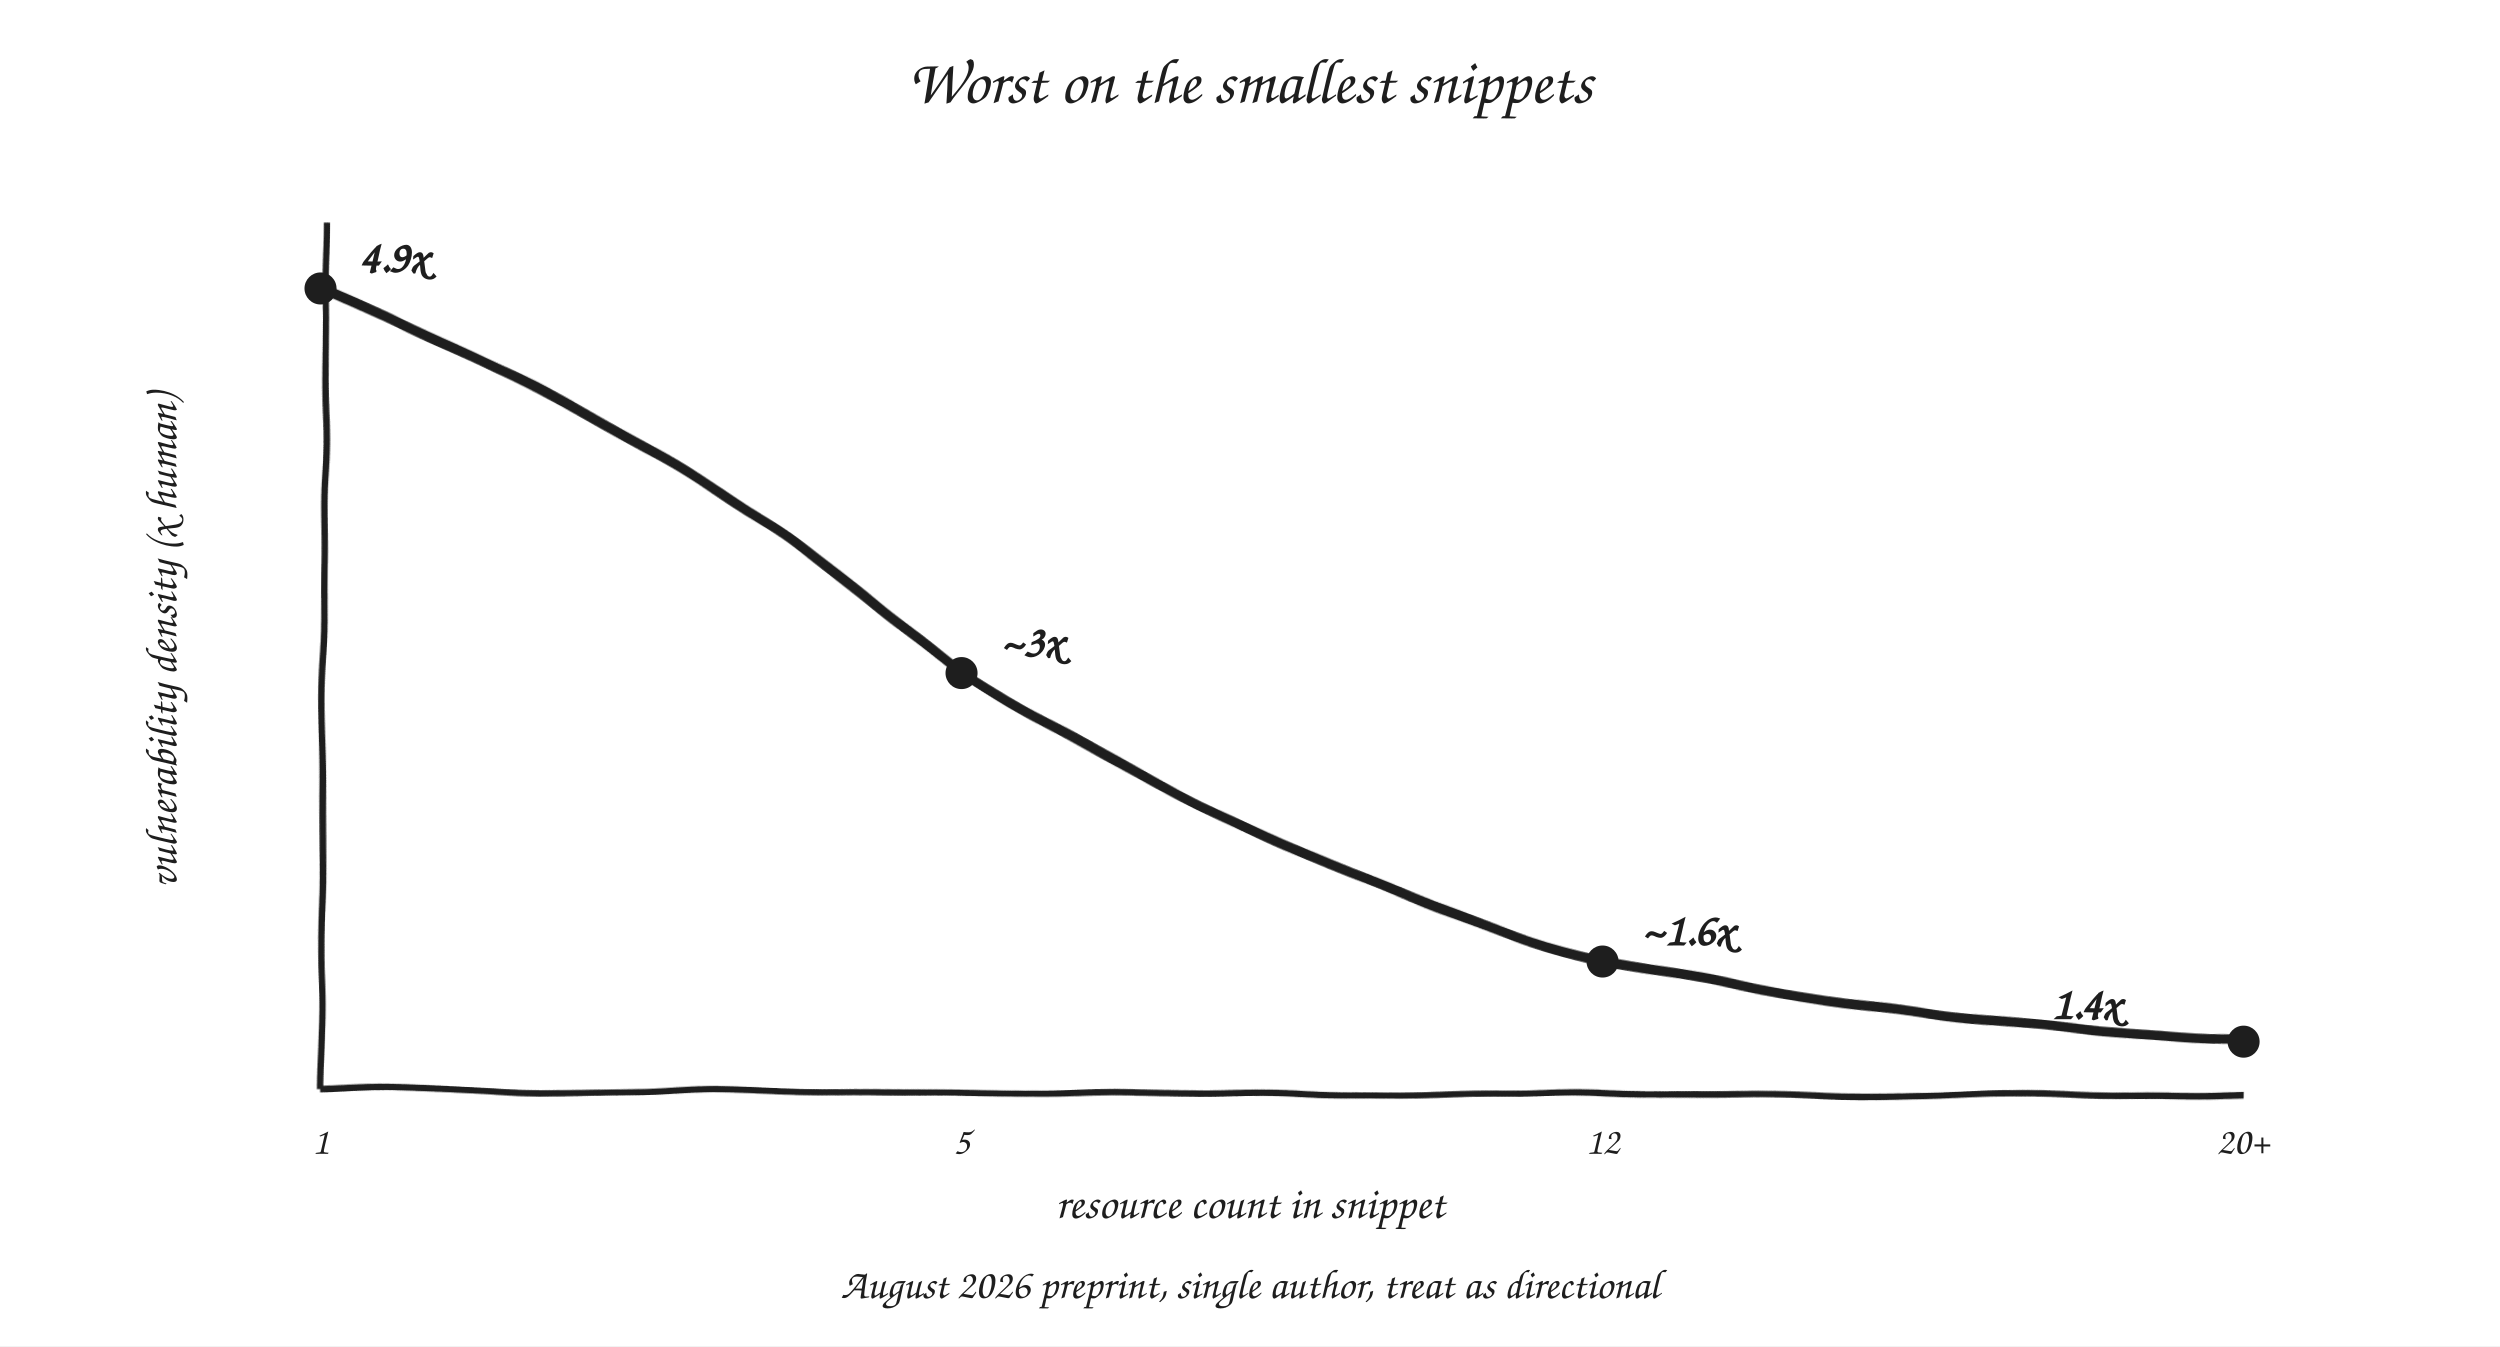
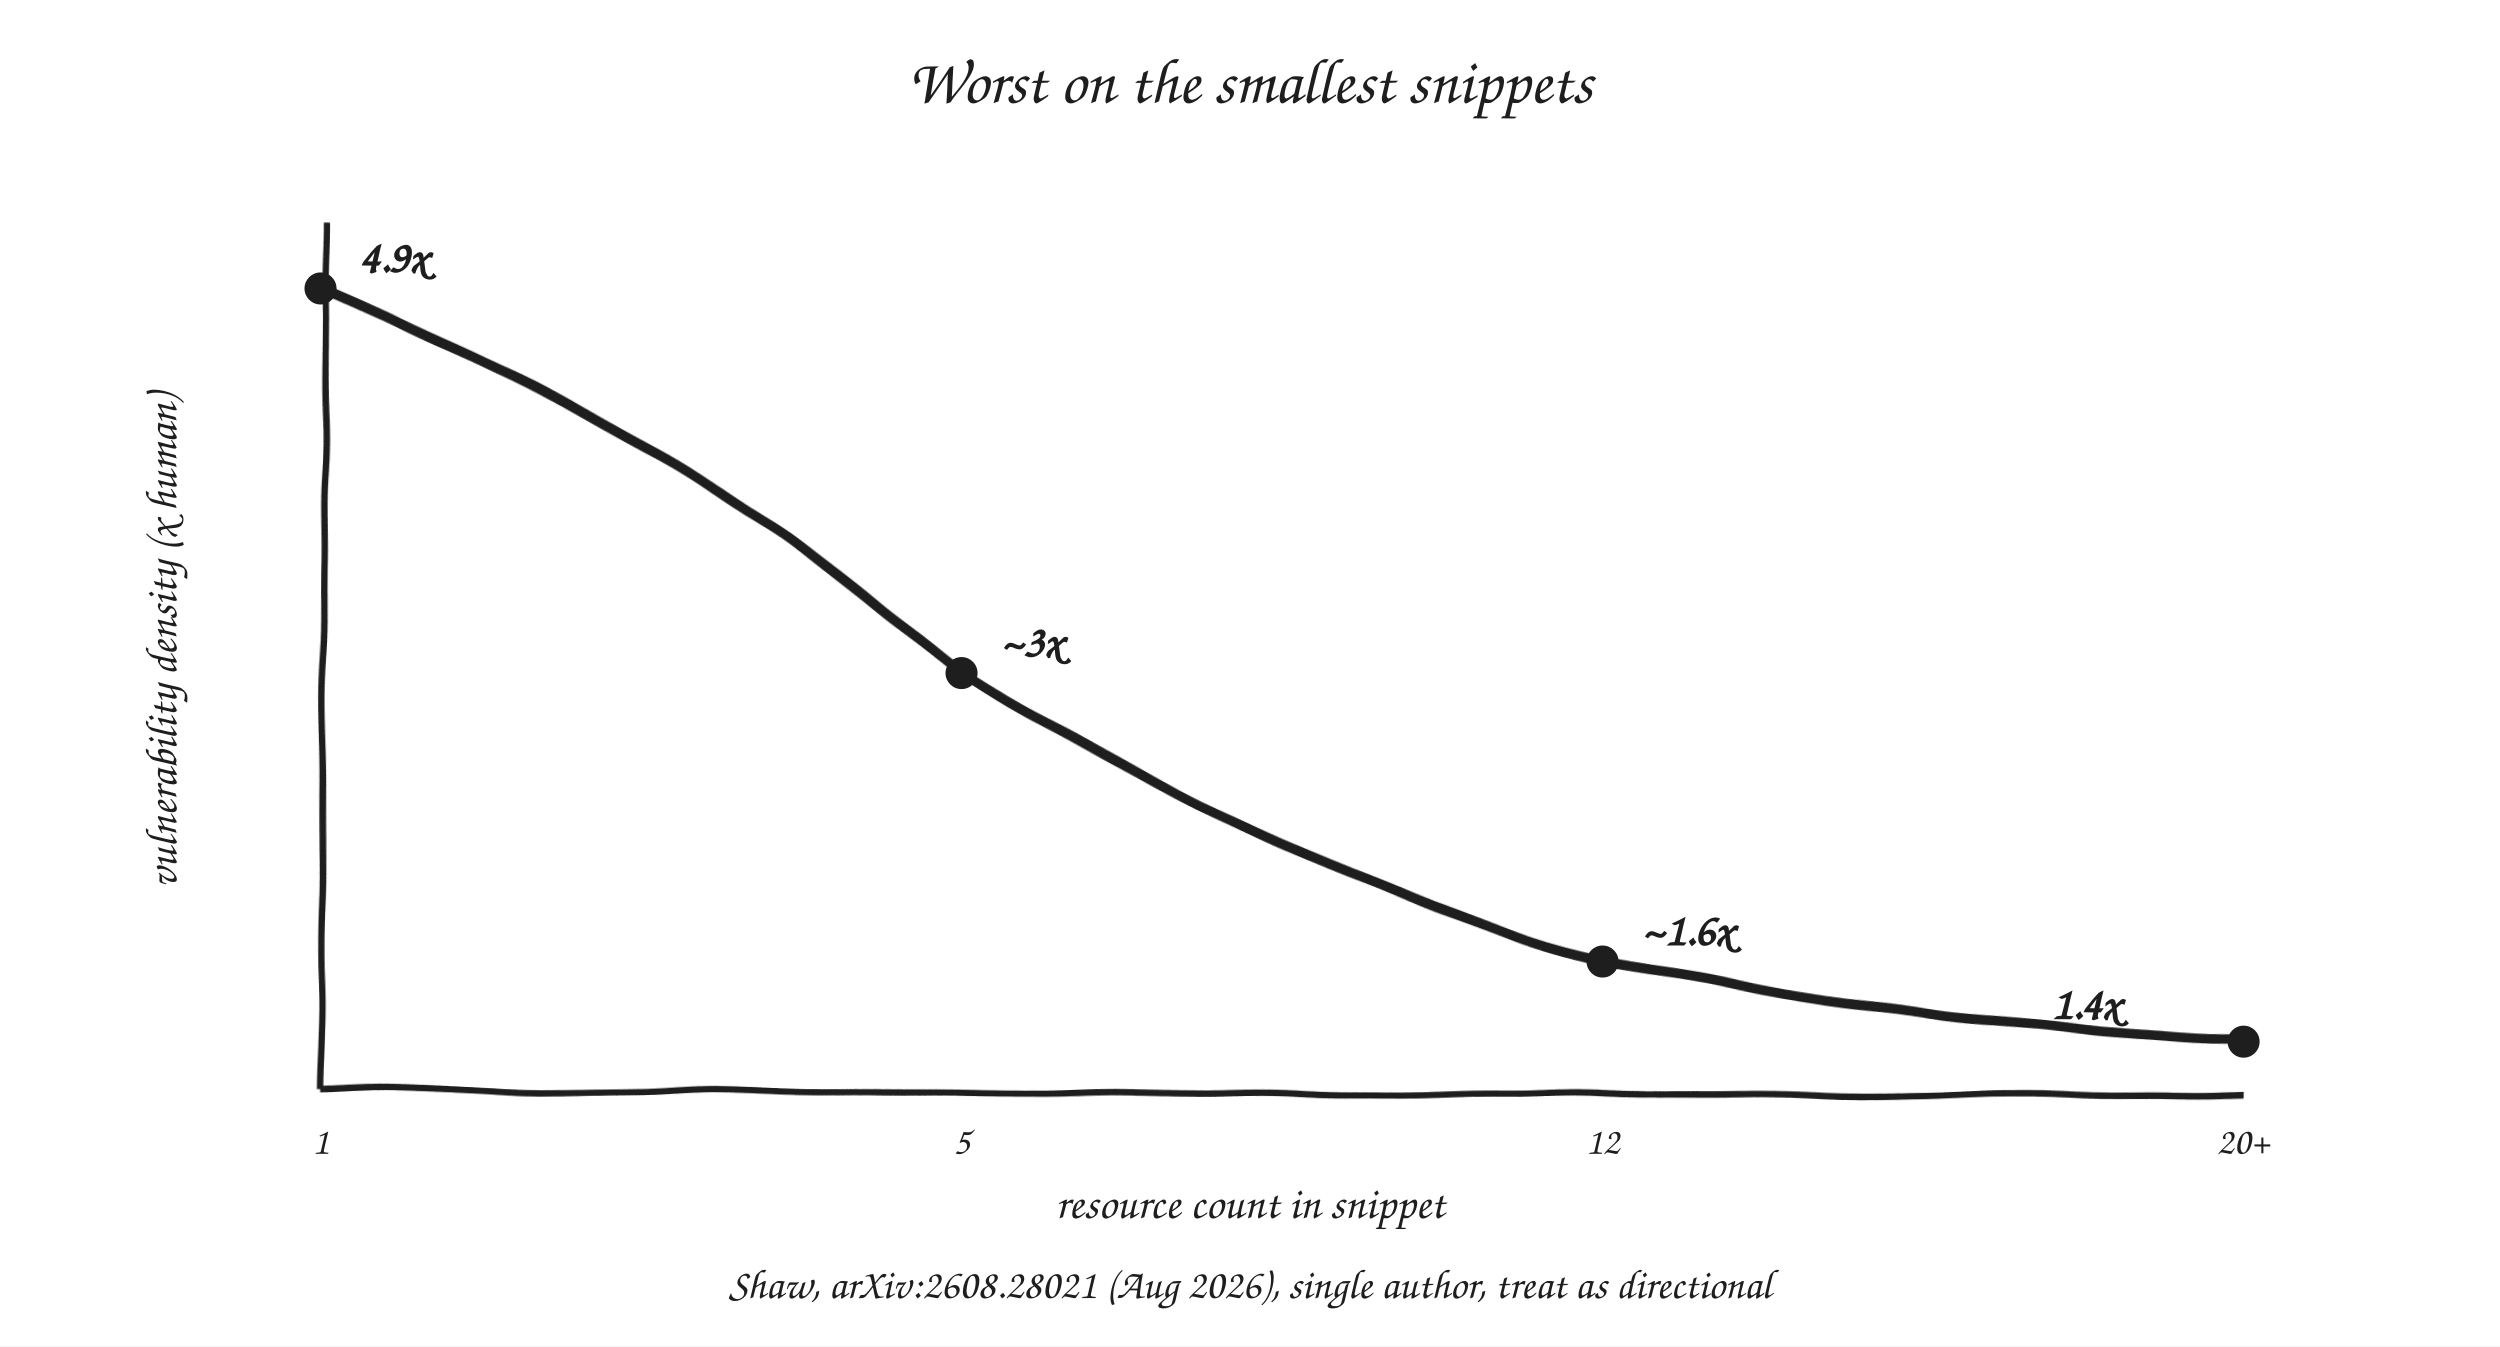
<svg xmlns="http://www.w3.org/2000/svg" viewBox="0 0 780 420" role="img" aria-label="A line chart: vulnerability density multiplier starts near 4.9x at one resource and falls to about 1.4x at twenty or more resources, worst on the smallest snippets.">
  <defs>
    <filter id="sketch" filterUnits="userSpaceOnUse" x="0" y="0" width="780" height="420">
      <feTurbulence type="fractalNoise" baseFrequency="0.02" numOctaves="2" seed="61" result="noise" />
      <feDisplacementMap in="SourceGraphic" in2="noise" scale="3" xChannelSelector="R" yChannelSelector="G" />
    </filter>
  </defs>
  <rect x="0" y="0" width="780" height="420" fill="white" />
  <text x="390" y="32" text-anchor="middle" font-family="Segoe Print, Bradley Hand, Comic Sans MS, cursive" font-size="20" fill="#1e1e1e">Worst on the smallest snippets</text>
  <g stroke="#1e1e1e" stroke-width="2" filter="url(#sketch)">
    <line x1="100" y1="340" x2="700" y2="342.0" />
    <line x1="100" y1="340" x2="102" y2="70" />
  </g>
  <text x="390" y="380" text-anchor="middle" font-family="Segoe Print, Bradley Hand, Comic Sans MS, cursive" font-size="14" fill="#1e1e1e">resource count in snippet</text>
  <text x="55" y="200" text-anchor="middle" font-family="Segoe Print, Bradley Hand, Comic Sans MS, cursive" font-size="14" fill="#1e1e1e" transform="rotate(-90 55 200)">vulnerability density (x human)</text>
  <g font-family="Segoe Print, Bradley Hand, Comic Sans MS, cursive" font-size="12" fill="#1e1e1e" text-anchor="middle">
    <text x="100" y="360">1</text>
    <text x="300" y="360">5</text>
    <text x="500" y="360">12</text>
    <text x="700" y="360">20+</text>
  </g>
  <g stroke="#1e1e1e" stroke-width="3" fill="none" filter="url(#sketch)">
    <path d="M100,90 C 220,140 260,180 300,210 C 380,260 460,290 500,300 C 580,315 640,322 700,325" />
  </g>
  <g fill="#1e1e1e">
    <circle cx="100" cy="90" r="5" />
    <circle cx="300" cy="210" r="5" />
    <circle cx="500" cy="300" r="5" />
    <circle cx="700" cy="325" r="5" />
  </g>
  <g font-family="Segoe Print, Bradley Hand, Comic Sans MS, cursive" font-size="14" font-weight="bold" fill="#1e1e1e">
    <text x="112" y="85">4.9x</text>
    <text x="312" y="205">~3x</text>
    <text x="512" y="295">~1.6x</text>
    <text x="640" y="318">1.4x</text>
  </g>
-   <text x="390" y="405" text-anchor="middle" font-family="Segoe Print, Bradley Hand, Comic Sans MS, cursive" font-size="13" fill="#1e1e1e" font-style="italic">August 2026 preprint, single author, treat as directional</text>
+   <text x="390" y="405" text-anchor="middle" font-family="Segoe Print, Bradley Hand, Comic Sans MS, cursive" font-size="13" fill="#1e1e1e" font-style="italic">Shaw, arXiv:2608.28021 (Aug 2026), single author, treat as directional</text>
</svg>
